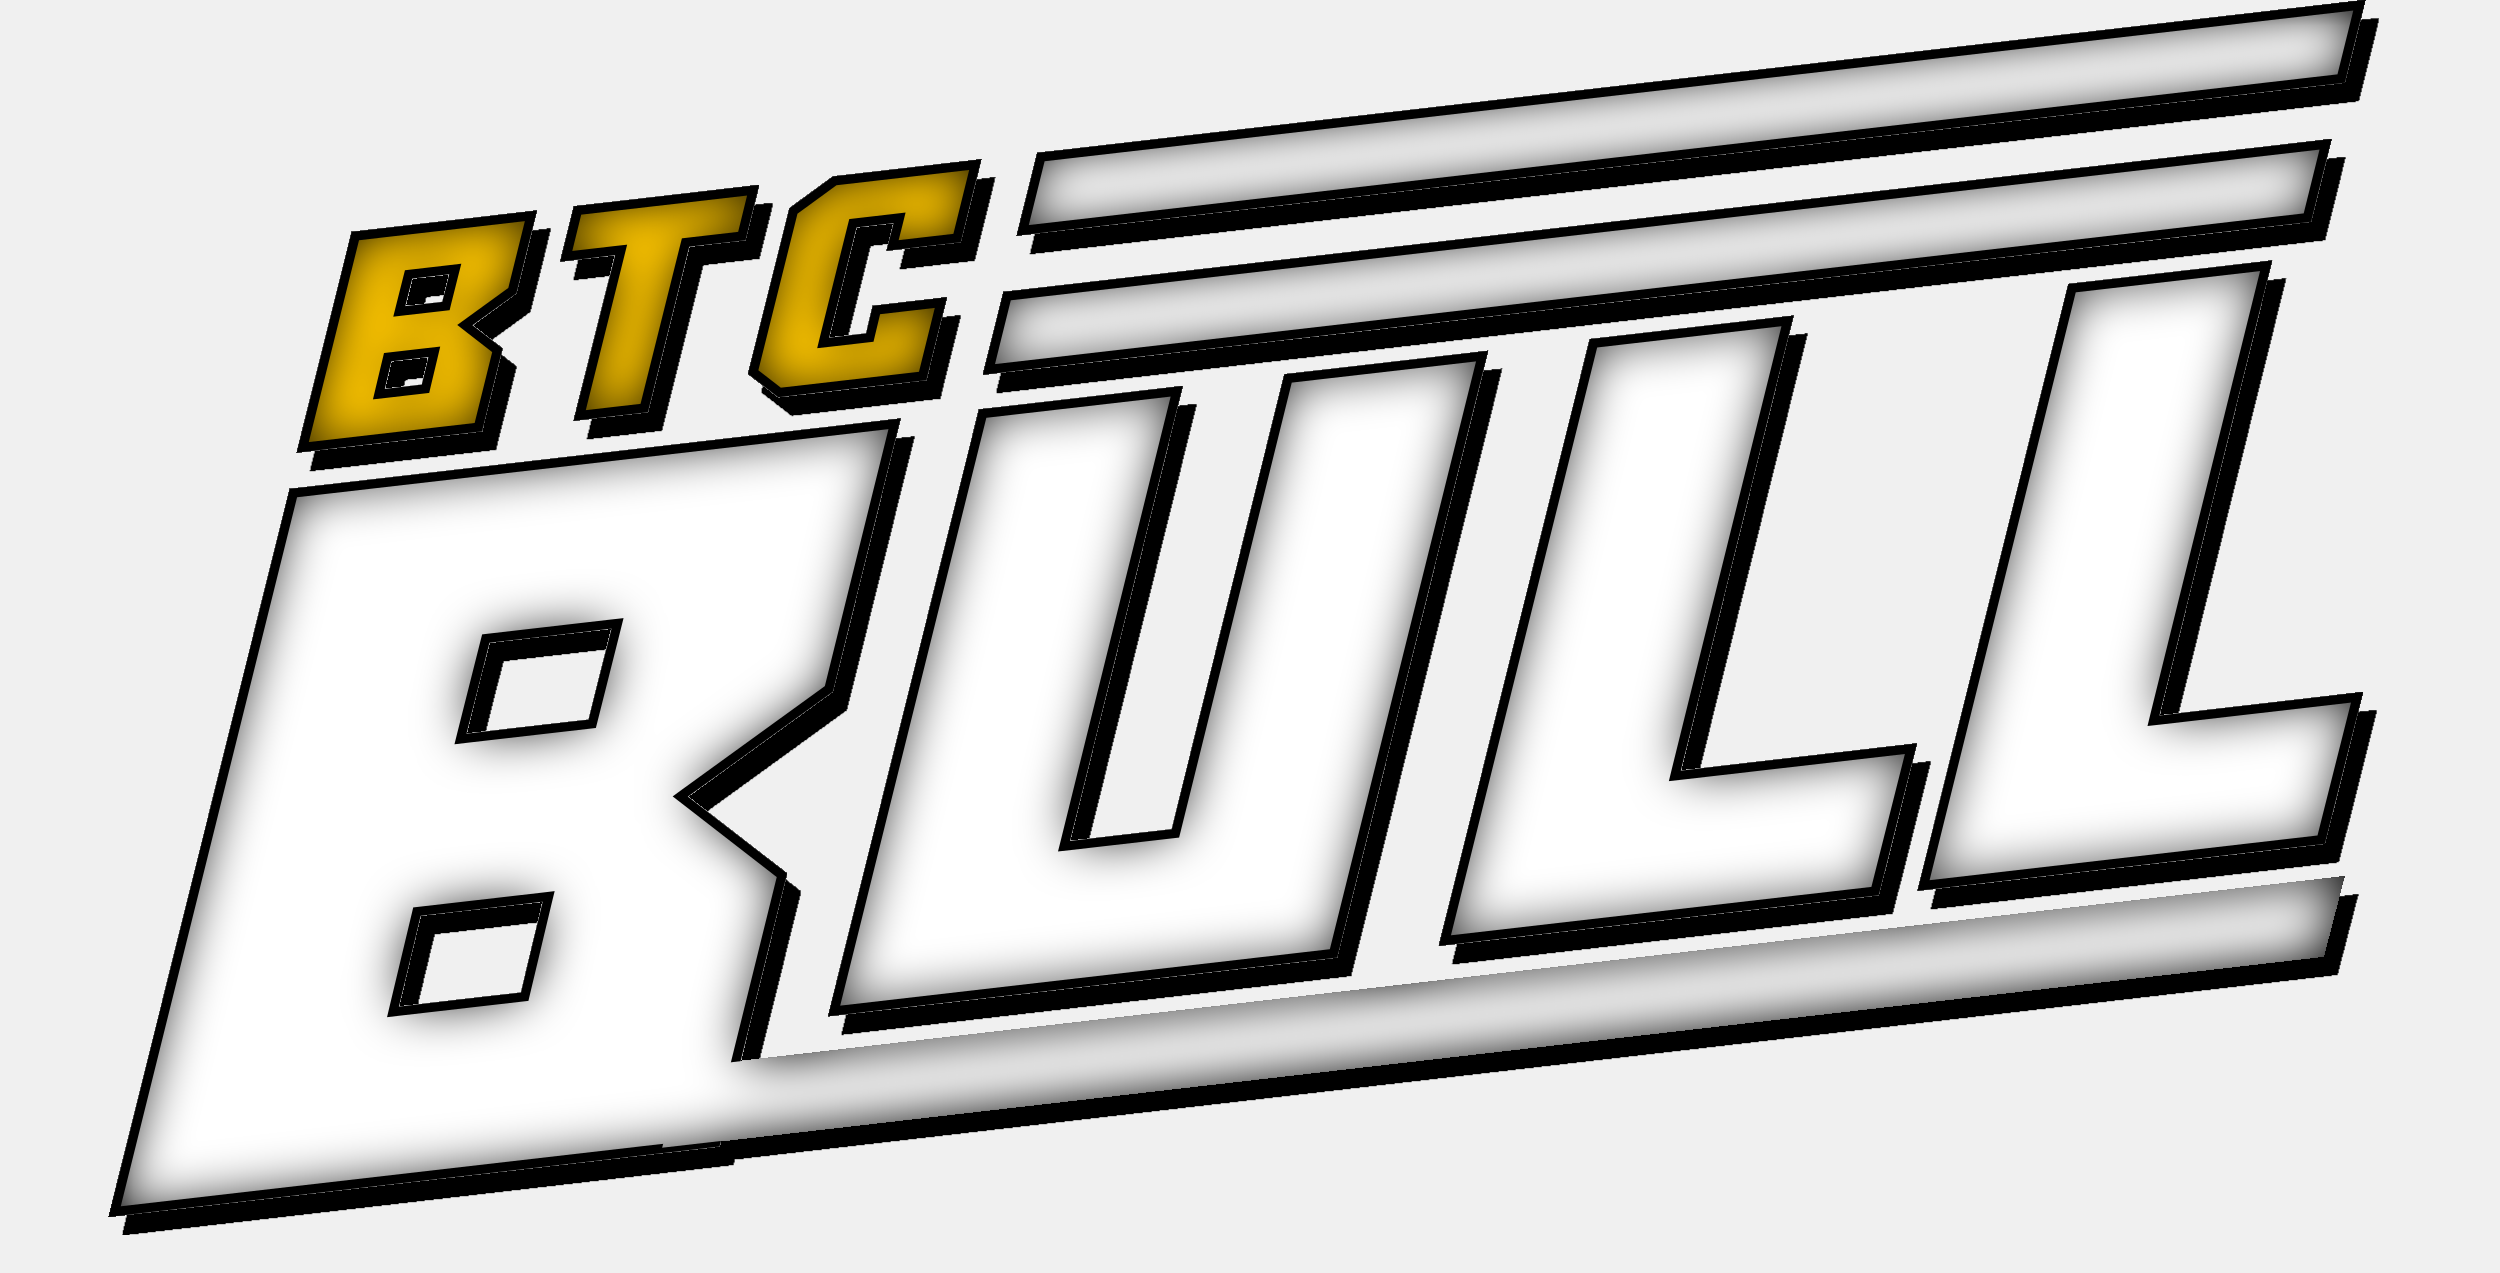
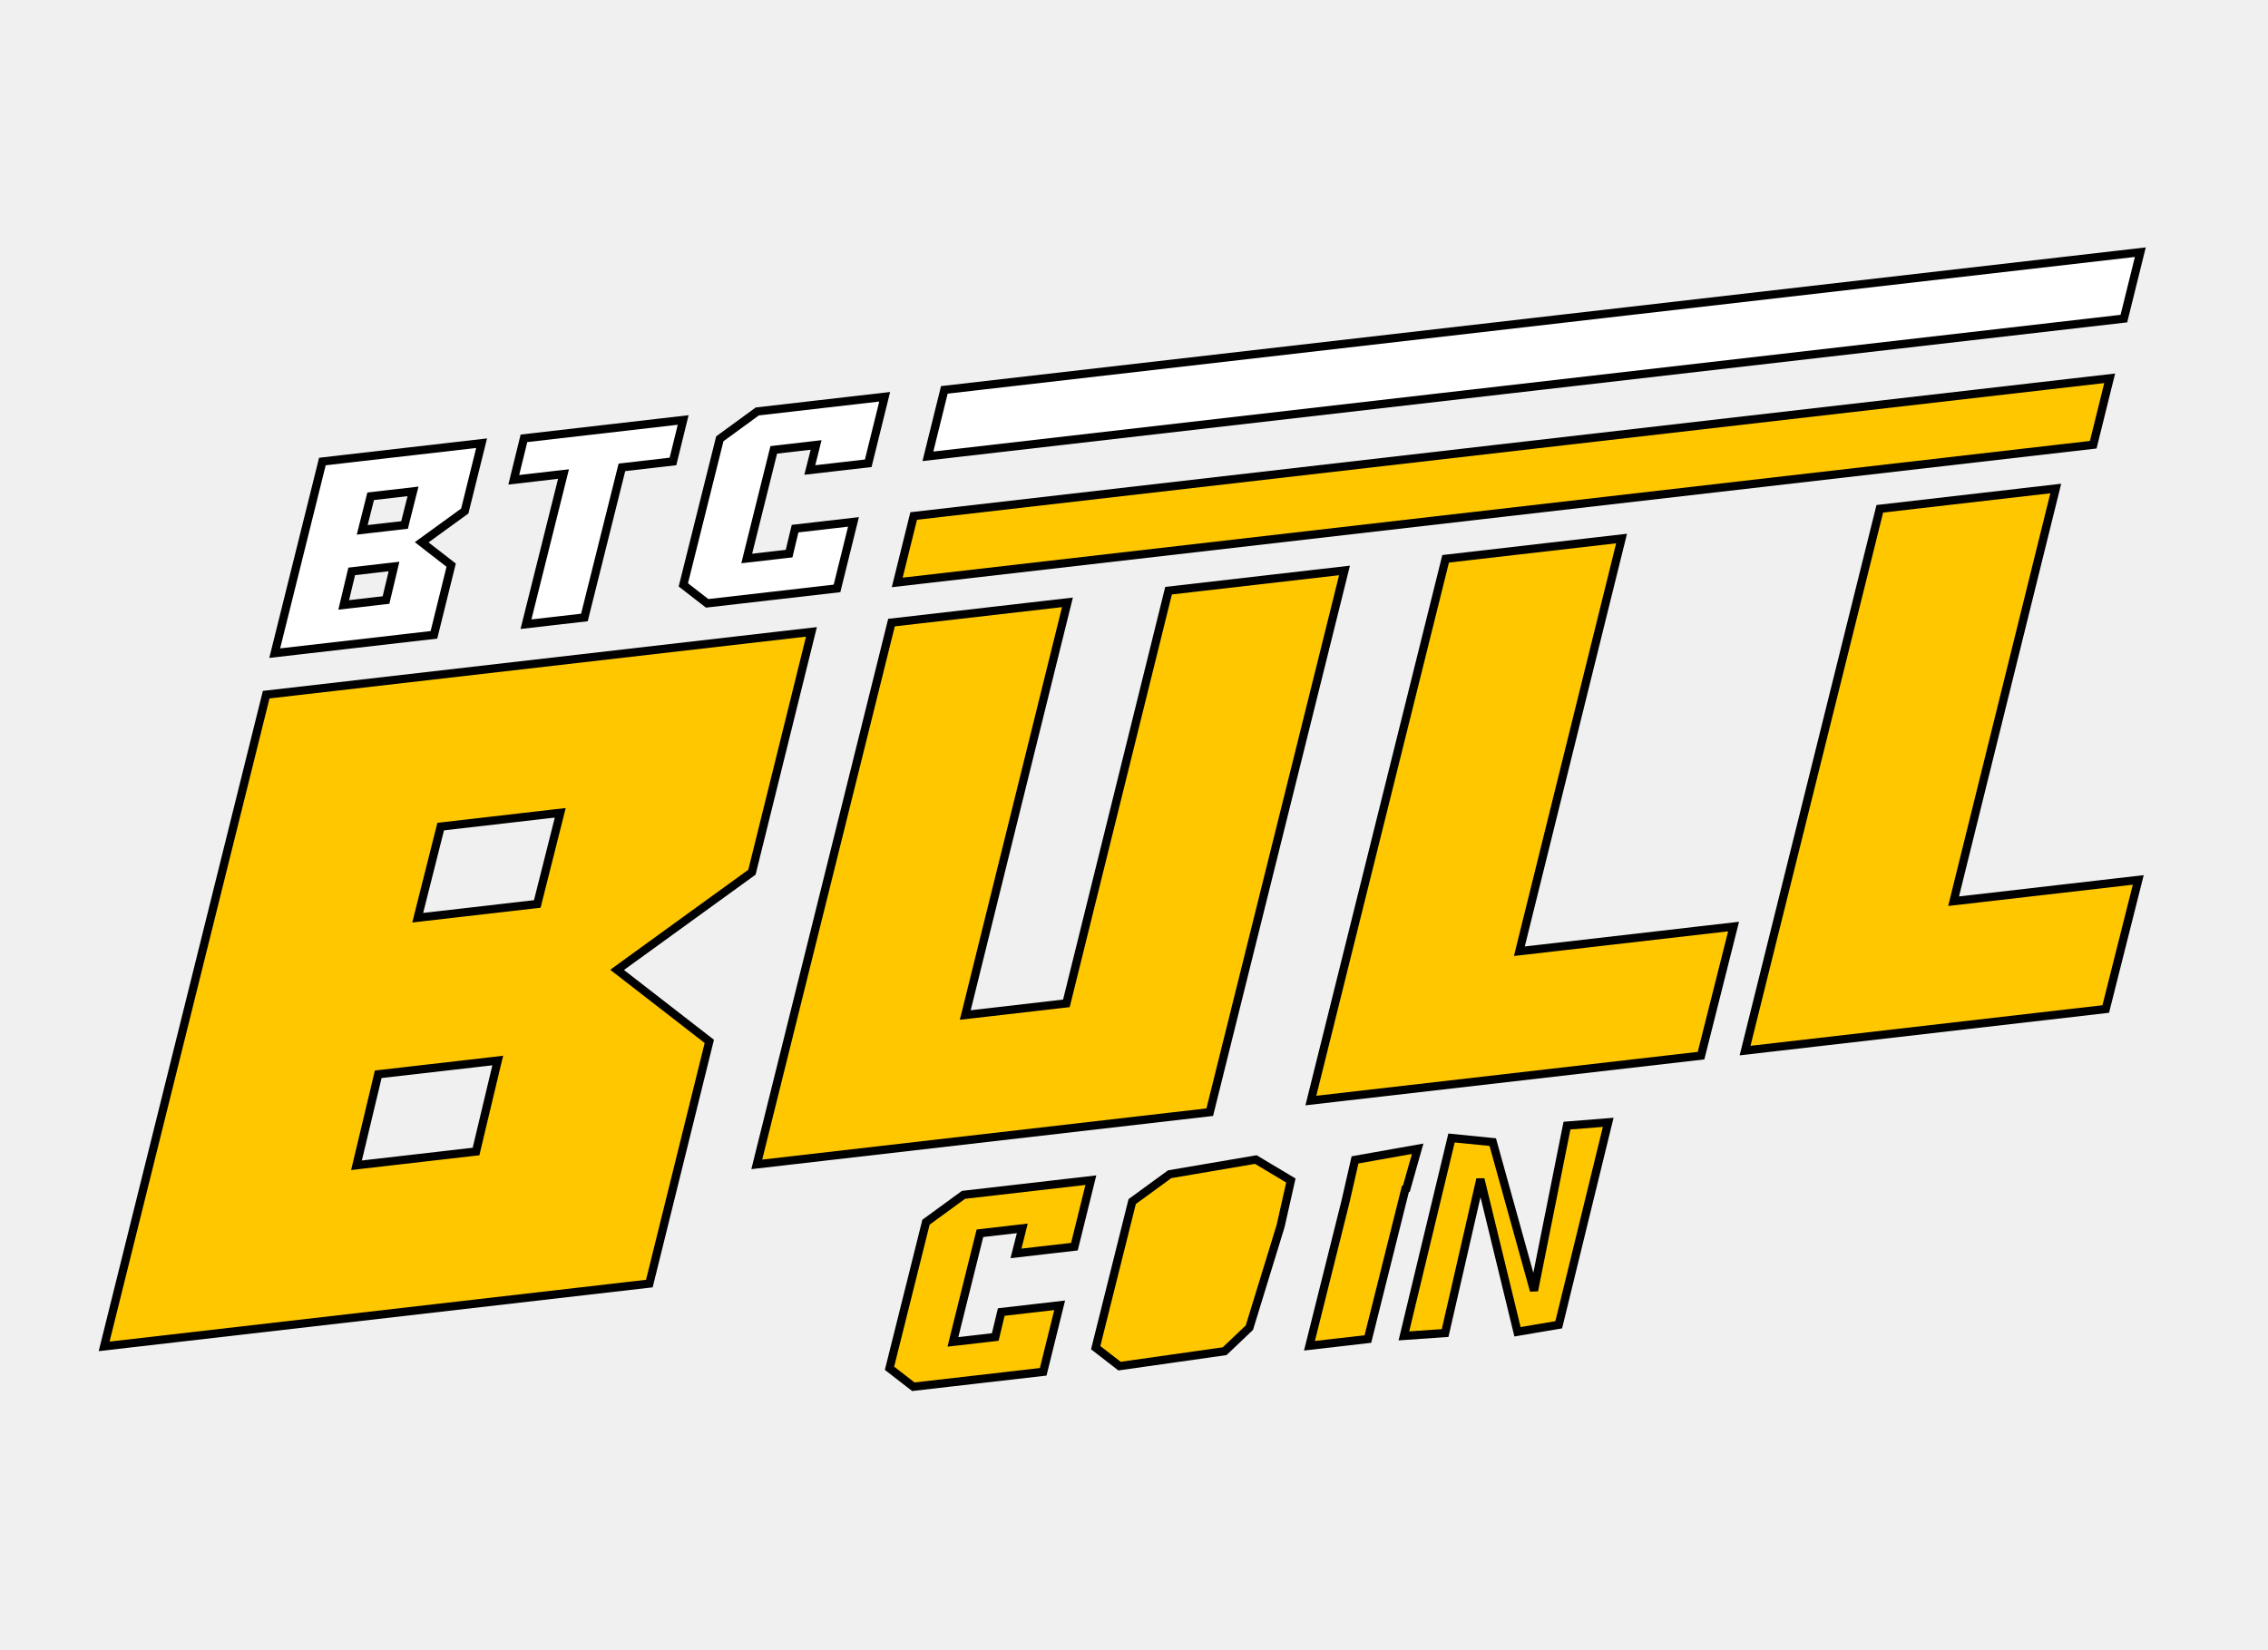
- <svg xmlns="http://www.w3.org/2000/svg" width="55" height="28" viewBox="0 0 55 28" fill="none">
-   <g filter="url(#filter0_di_160_35)">
-     <path d="M10.334 7.074L10.226 7.152L10.331 7.234L10.941 7.707L10.523 9.397L6.662 9.841L7.818 5.194L8.368 5.13L11.679 4.749L11.271 6.394L10.334 7.074ZM8.599 7.85L8.529 7.858L8.513 7.926L8.368 8.532L8.335 8.671L8.477 8.655L9.291 8.561L9.361 8.553L9.377 8.485L9.522 7.879L9.555 7.74L9.413 7.756L8.599 7.85ZM9.057 6.029L8.989 6.037L8.972 6.104L8.819 6.711L8.784 6.851L8.927 6.834L9.742 6.741L9.811 6.733L9.827 6.666L9.98 6.059L10.016 5.918L9.872 5.935L9.057 6.029Z" fill="#FFC700" stroke="black" stroke-width="0.2" />
-     <path d="M14.172 8.976L12.755 9.139L13.63 5.638L13.665 5.498L13.521 5.514L12.459 5.637L12.706 4.631L16.567 4.186L16.32 5.192L15.151 5.327L15.082 5.335L15.065 5.402L14.172 8.976Z" fill="#FFC700" stroke="black" stroke-width="0.2" />
-     <path d="M21.055 5.236L19.638 5.399L19.756 4.933L19.791 4.792L19.647 4.809L18.833 4.903L18.764 4.911L18.747 4.978L18.143 7.405L18.109 7.545L18.252 7.529L19.067 7.435L19.136 7.427L19.152 7.359L19.281 6.821L20.697 6.658L20.298 8.271L17.149 8.633L16.571 8.185L17.456 4.642L18.365 3.979L21.454 3.623L21.055 5.236Z" fill="#FFC700" stroke="black" stroke-width="0.2" />
-     <path d="M15.073 17.444L14.965 17.523L15.07 17.604L17.201 19.257L15.747 25.131L2.525 26.654L6.455 10.848L19.678 9.325L18.235 15.154L15.073 17.444ZM9.242 20.047L9.172 20.055L9.156 20.123L8.678 22.123L8.645 22.262L8.787 22.245L11.474 21.936L11.544 21.928L11.56 21.86L12.037 19.86L12.071 19.721L11.929 19.738L9.242 20.047ZM10.755 14.04L10.687 14.048L10.67 14.115L10.165 16.117L10.13 16.258L10.274 16.241L12.961 15.932L13.029 15.924L13.046 15.857L13.551 13.854L13.586 13.714L13.442 13.73L10.755 14.04Z" fill="white" stroke="black" stroke-width="0.2" />
-     <path d="M25.886 8.609L23.443 18.478L23.408 18.617L23.552 18.601L25.791 18.343L25.86 18.335L25.877 18.268L28.338 8.326L32.605 7.835L29.337 20.974L18.352 22.24L21.619 9.1L25.886 8.609Z" fill="white" stroke="black" stroke-width="0.2" />
-     <path d="M39.324 7.061L36.88 16.93L36.846 17.07L36.989 17.054L42.04 16.472L41.251 19.603L31.789 20.692L35.057 7.553L39.324 7.061Z" fill="white" stroke="black" stroke-width="0.2" />
-     <path d="M49.853 5.848L47.41 15.717L47.376 15.857L47.519 15.841L51.854 15.341L51.065 18.472L42.319 19.48L45.586 6.34L49.853 5.848Z" fill="white" stroke="black" stroke-width="0.2" />
-     <path d="M51.117 21.04L14.567 25.25L15.023 23.492L51.573 19.282L51.117 21.04Z" fill="white" />
-     <path d="M51.161 3.175L50.762 4.786L21.758 8.126L22.157 6.515L51.161 3.175Z" fill="white" stroke="black" stroke-width="0.2" />
+ <svg xmlns="http://www.w3.org/2000/svg" width="55" height="40" viewBox="0 0 55 28" fill="none">
+   <g filter="url(#filter0_di_160_40)">
+     <path d="M10.334 7.074L10.226 7.152L10.331 7.234L10.941 7.707L10.523 9.397L6.662 9.841L7.818 5.194L8.368 5.13L11.679 4.749L11.271 6.394L10.334 7.074ZM8.599 7.85L8.529 7.858L8.513 7.926L8.368 8.532L8.335 8.671L8.477 8.655L9.291 8.561L9.361 8.553L9.377 8.485L9.522 7.879L9.555 7.74L9.413 7.756L8.599 7.85ZM9.057 6.029L8.989 6.037L8.972 6.104L8.819 6.711L8.784 6.851L8.927 6.834L9.742 6.741L9.811 6.733L9.827 6.666L9.98 6.059L10.016 5.918L9.872 5.935L9.057 6.029Z" fill="white" stroke="black" stroke-width="0.2" />
+     <path d="M14.172 8.976L12.755 9.139L13.63 5.638L13.665 5.498L13.521 5.514L12.459 5.637L12.706 4.631L16.567 4.186L16.32 5.192L15.151 5.327L15.082 5.335L15.065 5.402L14.172 8.976Z" fill="white" stroke="black" stroke-width="0.2" />
+     <path d="M21.055 5.236L19.638 5.399L19.756 4.933L19.791 4.792L19.647 4.809L18.833 4.903L18.764 4.911L18.747 4.978L18.143 7.405L18.109 7.545L18.252 7.529L19.067 7.435L19.136 7.427L19.152 7.359L19.281 6.821L20.697 6.658L20.298 8.271L17.149 8.633L16.571 8.185L17.456 4.642L18.365 3.979L21.454 3.623L21.055 5.236Z" fill="white" stroke="black" stroke-width="0.2" />
+     <path d="M15.073 17.444L14.965 17.523L15.07 17.604L17.201 19.257L15.747 25.131L2.525 26.654L6.455 10.848L19.678 9.325L18.235 15.154L15.073 17.444ZM9.242 20.047L9.172 20.055L9.156 20.123L8.678 22.123L8.645 22.262L8.787 22.245L11.474 21.936L11.544 21.928L11.56 21.86L12.037 19.86L12.071 19.721L11.929 19.738L9.242 20.047ZM10.755 14.04L10.687 14.048L10.67 14.115L10.165 16.117L10.13 16.258L10.274 16.241L12.961 15.932L13.029 15.924L13.046 15.857L13.551 13.854L13.586 13.714L13.442 13.73L10.755 14.04Z" fill="#FFC700" stroke="black" stroke-width="0.2" />
+     <path d="M25.886 8.609L23.443 18.478L23.408 18.617L23.552 18.601L25.791 18.343L25.86 18.335L25.877 18.268L28.338 8.326L32.605 7.835L29.337 20.974L18.352 22.24L21.619 9.1L25.886 8.609Z" fill="#FFC700" stroke="black" stroke-width="0.2" />
+     <path d="M39.324 7.061L36.88 16.93L36.846 17.07L36.989 17.054L42.04 16.472L41.251 19.603L31.789 20.692L35.057 7.553L39.324 7.061Z" fill="#FFC700" stroke="black" stroke-width="0.2" />
+     <path d="M49.853 5.848L47.41 15.717L47.376 15.857L47.519 15.841L51.854 15.341L51.065 18.472L42.319 19.48L45.586 6.34L49.853 5.848Z" fill="#FFC700" stroke="black" stroke-width="0.2" />
+     <path d="M51.161 3.175L50.762 4.786L21.758 8.126L22.157 6.515L51.161 3.175Z" fill="#FFC700" stroke="black" stroke-width="0.2" />
    <path d="M51.904 0.116L51.505 1.727L22.502 5.067L22.901 3.456L51.904 0.116Z" fill="white" stroke="black" stroke-width="0.2" />
+     <g transform="translate(5, 19)">
+       <path d="M21.055 5.236L19.638 5.399L19.756 4.933L19.791 4.792L19.647 4.809L18.833 4.903L18.764 4.911L18.747 4.978L18.143 7.405L18.109 7.545L18.252 7.529L19.067 7.435L19.136 7.427L19.152 7.359L19.281 6.821L20.697 6.658L20.298 8.271L17.149 8.633L16.571 8.185L17.456 4.642L18.365 3.979L21.454 3.623L21.055 5.236Z" fill="#FFC700" stroke="black" stroke-width="0.2" />
+     </g>
+     <g transform="translate(10, 18.5)">
+       <path d="M21.055 5.236 L 20.298 7.7 L 19.698 8.271L17.149 8.633L16.571 8.185L17.456 4.642L18.365 3.979L20.454 3.623 L21.304 4.131 L 21.055 5.236Z" fill="#FFC700" stroke="black" stroke-width="0.2" />
+     </g>
+     <g transform="translate(19, 17.5)">
+       <path d="M14.172 8.976L12.755 9.139L13.63 5.638L13.86 4.631L15.379 4.361L15.106 5.327L15.082 5.335L15.065 5.402L14.172 8.976Z" fill="#FFC700" stroke="black" stroke-width="0.2" />
+     </g>
+     <g transform="translate(23.2, 14.1)">
+       <path d="M12 7.5 L 10.845 12.3  L 11.845 12.23 L 12.7 8.5 L 13.6 12.2 L 14.6 12.03 L 15.8 7.12 L 14.8 7.2 L 14 11.2 L 13 7.6 Z" fill="#FFC700" stroke="black" stroke-width="0.2" />
+     </g>
  </g>
  <defs>
    <filter id="filter0_di_160_35" x="2.393" y="-0" width="49.943" height="27.17" filterUnits="userSpaceOnUse" color-interpolation-filters="sRGB">
      <feFlood flood-opacity="0" result="BackgroundImageFix" />
      <feColorMatrix in="SourceAlpha" type="matrix" values="0 0 0 0 0 0 0 0 0 0 0 0 0 0 0 0 0 0 127 0" result="hardAlpha" />
      <feOffset dx="0.3" dy="0.4" />
      <feComposite in2="hardAlpha" operator="out" />
      <feColorMatrix type="matrix" values="0 0 0 0 0 0 0 0 0 0 0 0 0 0 0 0 0 0 1 0" />
      <feBlend mode="normal" in2="BackgroundImageFix" result="effect1_dropShadow_160_35" />
      <feBlend mode="normal" in="SourceGraphic" in2="effect1_dropShadow_160_35" result="shape" />
      <feColorMatrix in="SourceAlpha" type="matrix" values="0 0 0 0 0 0 0 0 0 0 0 0 0 0 0 0 0 0 127 0" result="hardAlpha" />
      <feOffset />
      <feGaussianBlur stdDeviation="0.6" />
      <feComposite in2="hardAlpha" operator="arithmetic" k2="-1" k3="1" />
      <feColorMatrix type="matrix" values="0 0 0 0 0 0 0 0 0 0 0 0 0 0 0 0 0 0 1 0" />
      <feBlend mode="normal" in2="shape" result="effect2_innerShadow_160_35" />
    </filter>
  </defs>
</svg>
